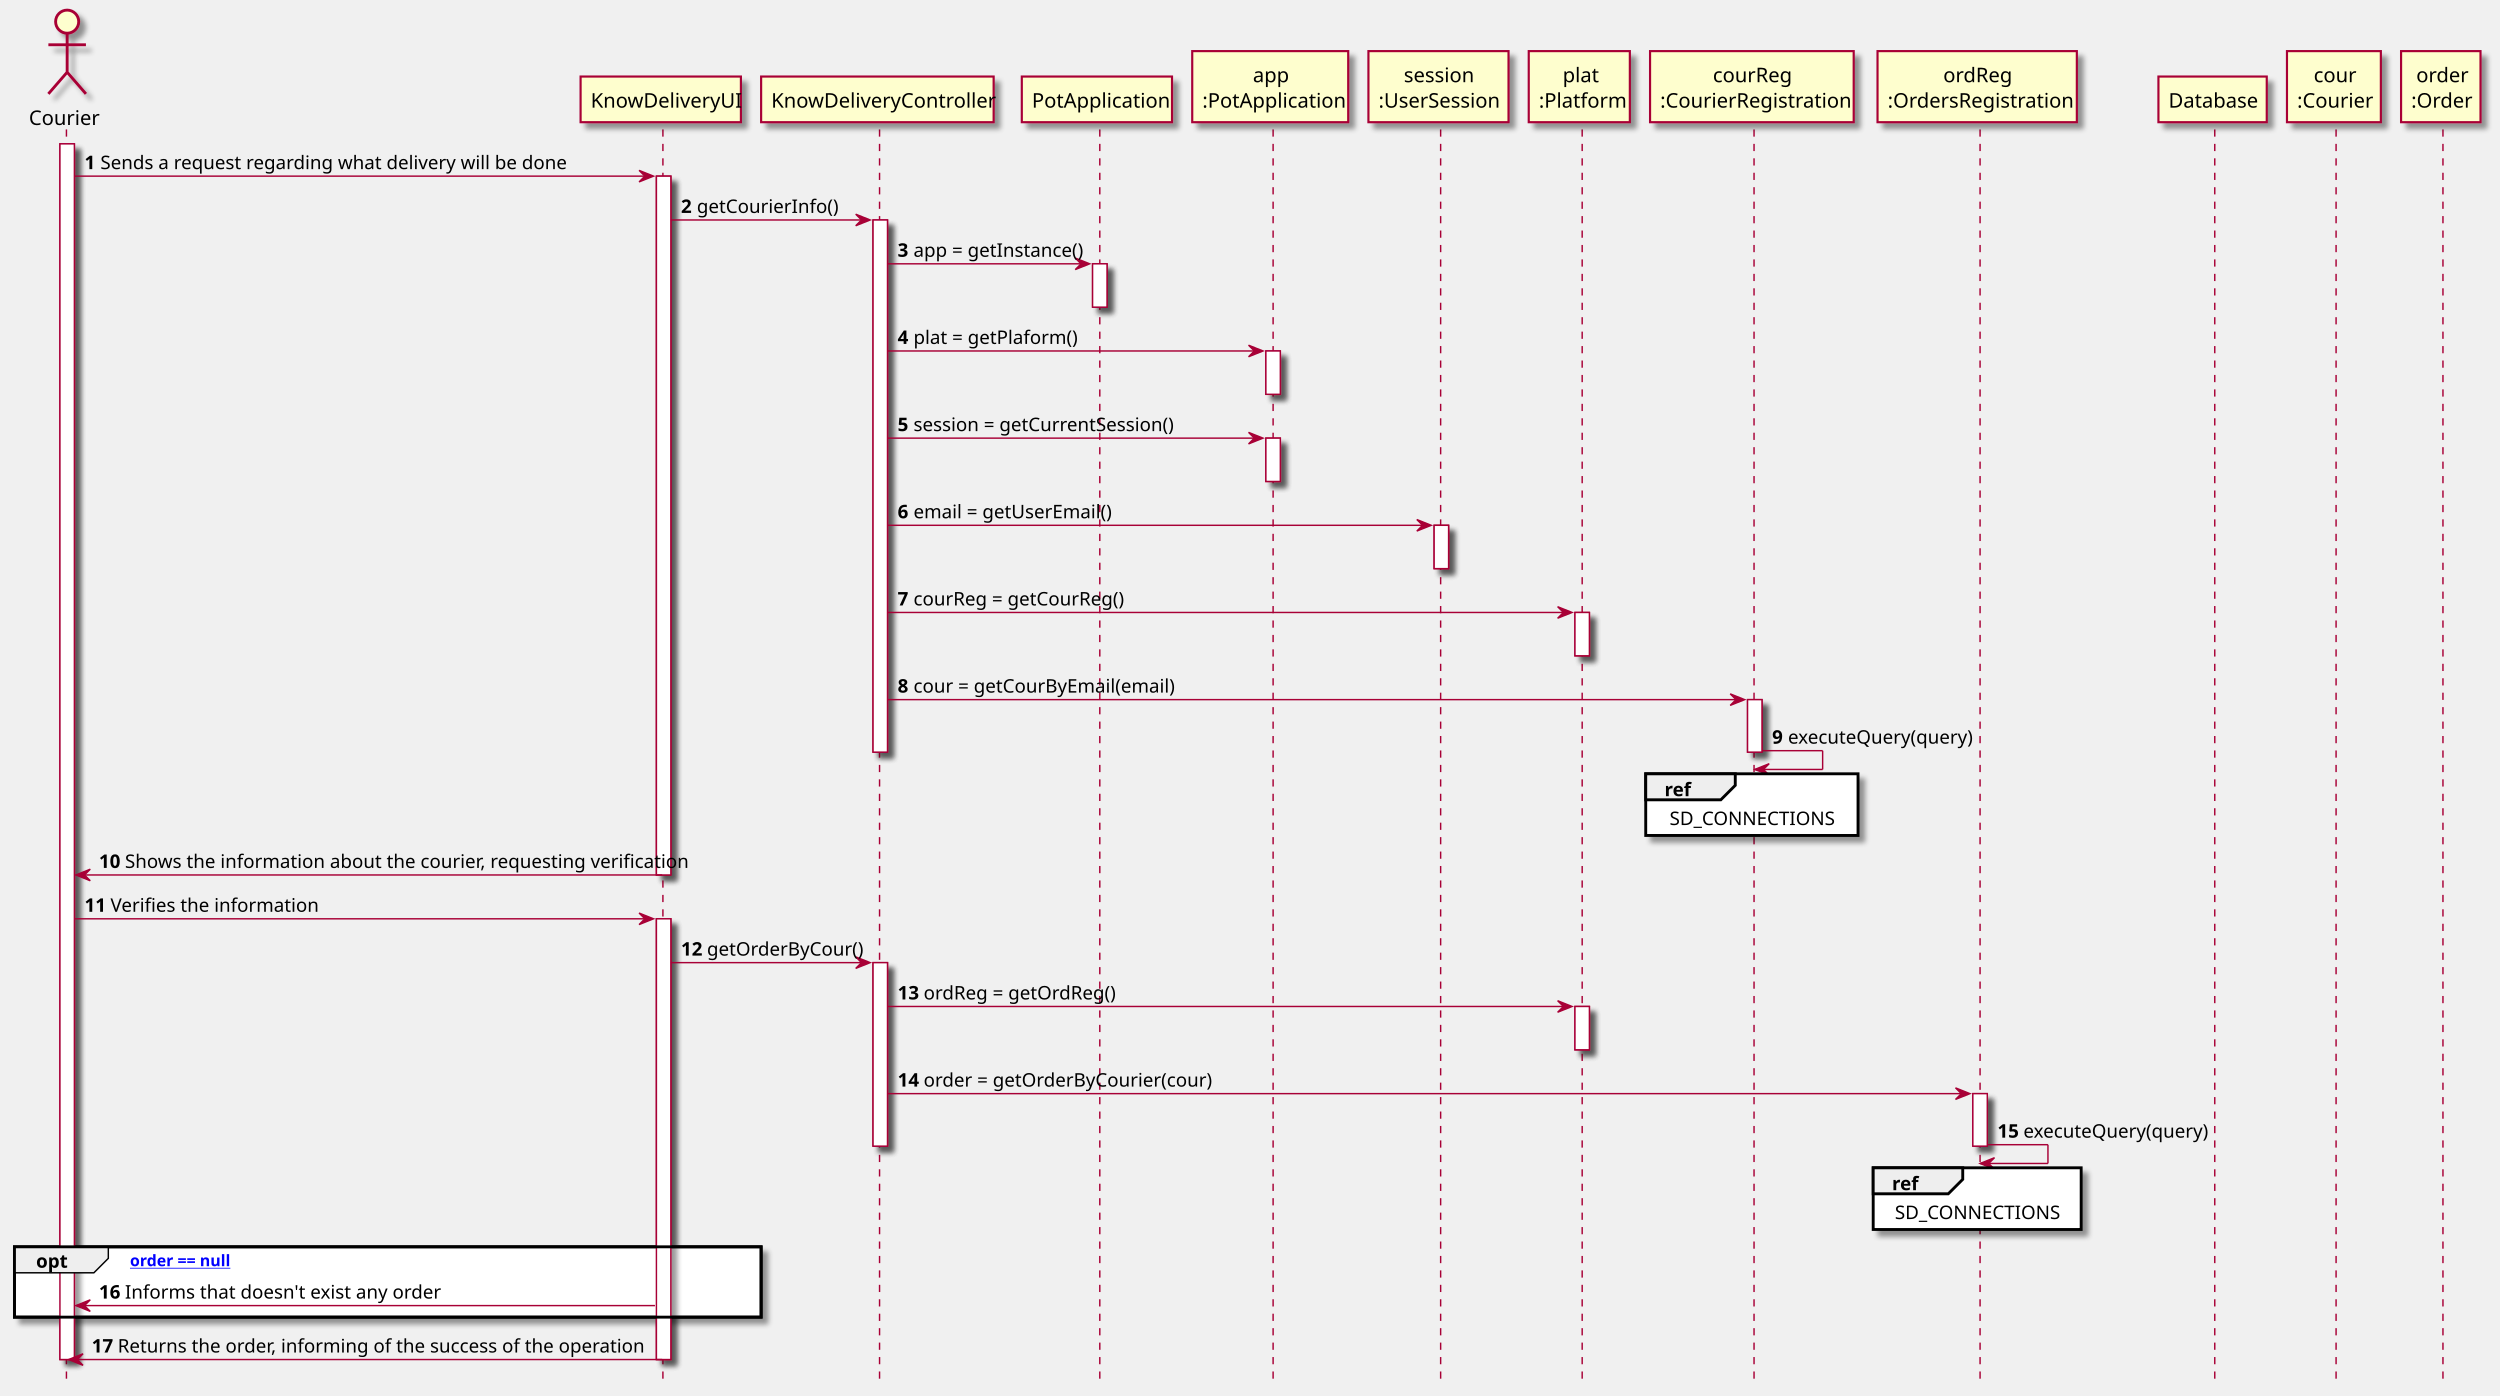
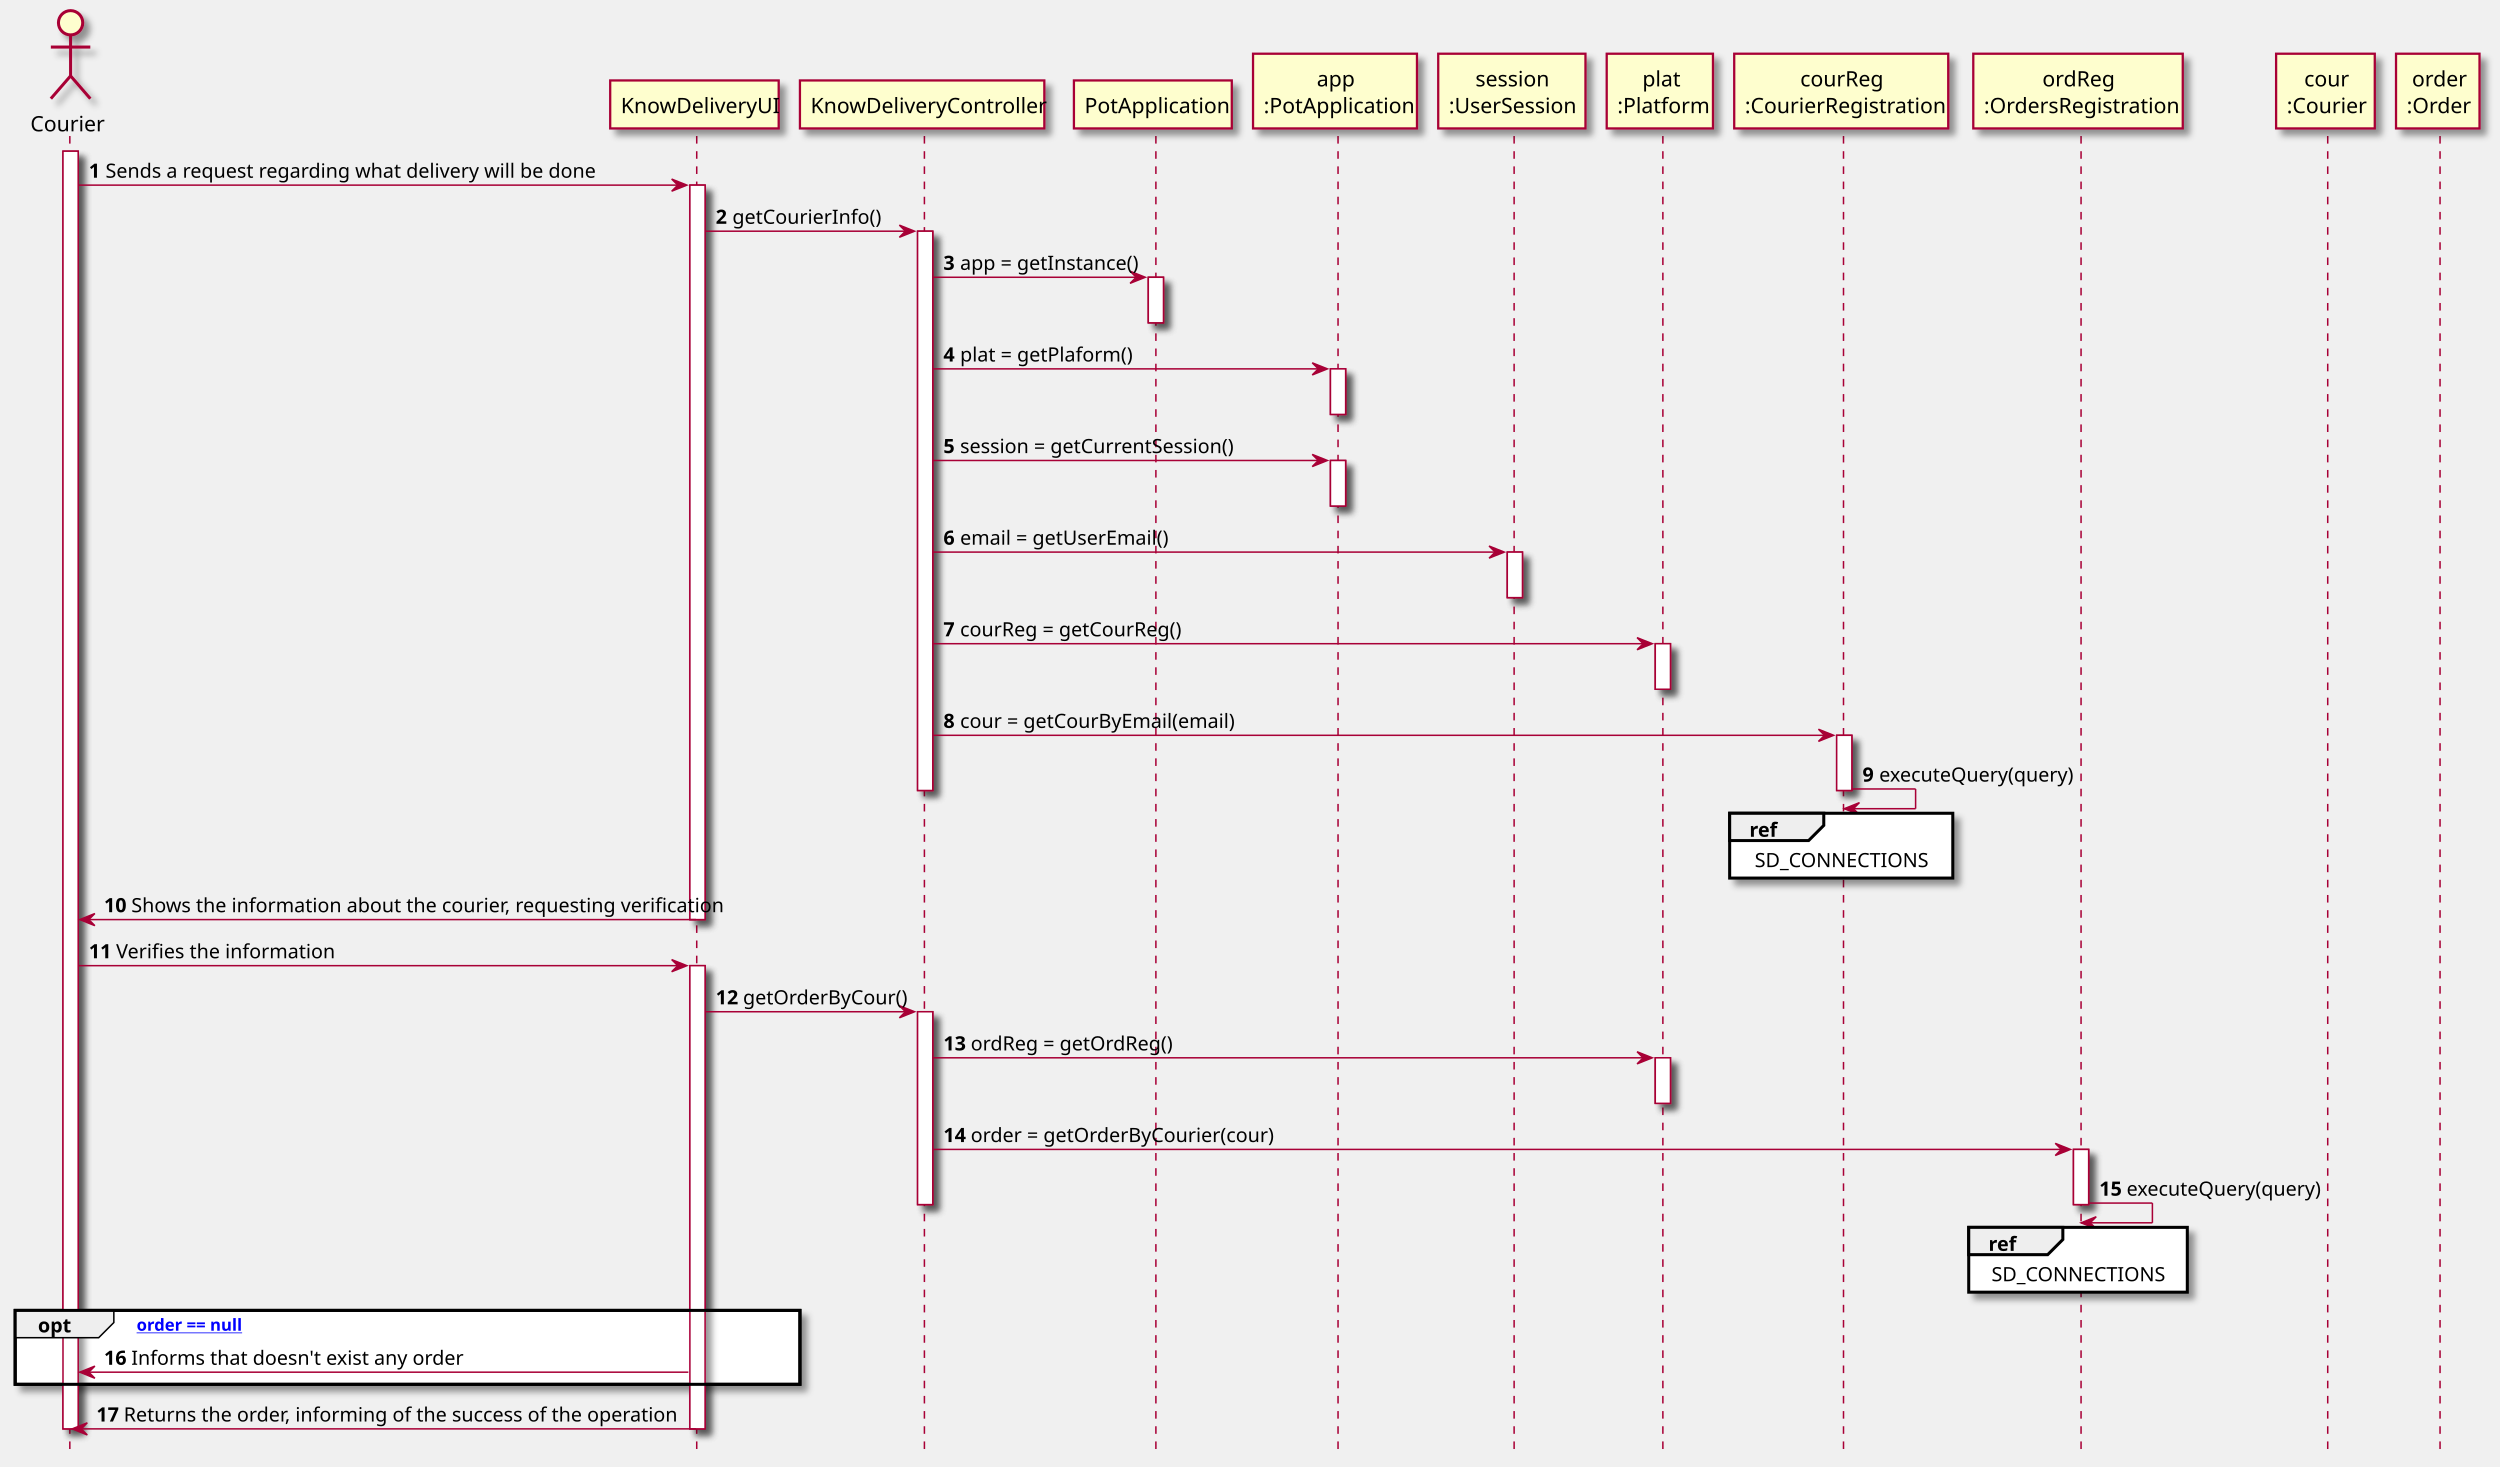
- <svg xmlns="http://www.w3.org/2000/svg" xmlns:xlink="http://www.w3.org/1999/xlink" contentScriptType="application/ecmascript" contentStyleType="text/css" height="966px" preserveAspectRatio="none" style="width:1731px;height:966px;" version="1.1" viewBox="0 0 1731 966" width="1731px" zoomAndPan="magnify">
+ <svg xmlns="http://www.w3.org/2000/svg" xmlns:xlink="http://www.w3.org/1999/xlink" contentScriptType="application/ecmascript" contentStyleType="text/css" height="966px" preserveAspectRatio="none" style="width:1647px;height:966px;" version="1.1" viewBox="0 0 1647 966" width="1647px" zoomAndPan="magnify">
  <defs>
-     <filter height="300%" id="f5ctdaqz4jmha" width="300%" x="-1" y="-1">
+     <filter height="300%" id="f139qdzaryql7t" width="300%" x="-1" y="-1">
      <feGaussianBlur result="blurOut" stdDeviation="2.0" />
      <feColorMatrix in="blurOut" result="blurOut2" type="matrix" values="0 0 0 0 0 0 0 0 0 0 0 0 0 0 0 0 0 0 .4 0" />
      <feOffset dx="4.0" dy="4.0" in="blurOut2" result="blurOut3" />
      <feBlend in="SourceGraphic" in2="blurOut3" mode="normal" />
    </filter>
  </defs>
  <g>
-     <rect fill="#FFFFFF" filter="url(#f5ctdaqz4jmha)" height="841.734" style="stroke:#A80036;stroke-width:1.0;" width="10" x="41.5" y="99.609" />
-     <rect fill="#FFFFFF" filter="url(#f5ctdaqz4jmha)" height="483.867" style="stroke:#A80036;stroke-width:1.0;" width="10" x="454.5" y="121.961" />
-     <rect fill="#FFFFFF" filter="url(#f5ctdaqz4jmha)" height="305.164" style="stroke:#A80036;stroke-width:1.0;" width="10" x="454.5" y="636.18" />
-     <rect fill="#FFFFFF" filter="url(#f5ctdaqz4jmha)" height="368.461" style="stroke:#A80036;stroke-width:1.0;" width="10" x="604.5" y="152.312" />
-     <rect fill="#FFFFFF" filter="url(#f5ctdaqz4jmha)" height="127.055" style="stroke:#A80036;stroke-width:1.0;" width="10" x="604.5" y="666.531" />
-     <rect fill="#FFFFFF" filter="url(#f5ctdaqz4jmha)" height="30" style="stroke:#A80036;stroke-width:1.0;" width="10" x="756.5" y="182.664" />
-     <rect fill="#FFFFFF" filter="url(#f5ctdaqz4jmha)" height="30" style="stroke:#A80036;stroke-width:1.0;" width="10" x="876.5" y="243.016" />
-     <rect fill="#FFFFFF" filter="url(#f5ctdaqz4jmha)" height="30" style="stroke:#A80036;stroke-width:1.0;" width="10" x="876.5" y="303.367" />
-     <rect fill="#FFFFFF" filter="url(#f5ctdaqz4jmha)" height="30" style="stroke:#A80036;stroke-width:1.0;" width="10" x="993" y="363.719" />
-     <rect fill="#FFFFFF" filter="url(#f5ctdaqz4jmha)" height="30" style="stroke:#A80036;stroke-width:1.0;" width="10" x="1090.5" y="424.07" />
-     <rect fill="#FFFFFF" filter="url(#f5ctdaqz4jmha)" height="30" style="stroke:#A80036;stroke-width:1.0;" width="10" x="1090.5" y="696.883" />
-     <rect fill="#FFFFFF" filter="url(#f5ctdaqz4jmha)" height="36.352" style="stroke:#A80036;stroke-width:1.0;" width="10" x="1210" y="484.422" />
-     <rect fill="#FFFFFF" filter="url(#f5ctdaqz4jmha)" height="36.352" style="stroke:#A80036;stroke-width:1.0;" width="10" x="1366" y="757.234" />
-     <rect fill="#FFFFFF" filter="url(#f5ctdaqz4jmha)" height="48.703" style="stroke:#000000;stroke-width:2.0;" width="517" x="10" y="863.289" />
+     <rect fill="#FFFFFF" filter="url(#f139qdzaryql7t)" height="841.734" style="stroke:#A80036;stroke-width:1.0;" width="10" x="41.5" y="99.609" />
+     <rect fill="#FFFFFF" filter="url(#f139qdzaryql7t)" height="483.867" style="stroke:#A80036;stroke-width:1.0;" width="10" x="454.5" y="121.961" />
+     <rect fill="#FFFFFF" filter="url(#f139qdzaryql7t)" height="305.164" style="stroke:#A80036;stroke-width:1.0;" width="10" x="454.5" y="636.18" />
+     <rect fill="#FFFFFF" filter="url(#f139qdzaryql7t)" height="368.461" style="stroke:#A80036;stroke-width:1.0;" width="10" x="604.5" y="152.312" />
+     <rect fill="#FFFFFF" filter="url(#f139qdzaryql7t)" height="127.055" style="stroke:#A80036;stroke-width:1.0;" width="10" x="604.5" y="666.531" />
+     <rect fill="#FFFFFF" filter="url(#f139qdzaryql7t)" height="30" style="stroke:#A80036;stroke-width:1.0;" width="10" x="756.5" y="182.664" />
+     <rect fill="#FFFFFF" filter="url(#f139qdzaryql7t)" height="30" style="stroke:#A80036;stroke-width:1.0;" width="10" x="876.5" y="243.016" />
+     <rect fill="#FFFFFF" filter="url(#f139qdzaryql7t)" height="30" style="stroke:#A80036;stroke-width:1.0;" width="10" x="876.5" y="303.367" />
+     <rect fill="#FFFFFF" filter="url(#f139qdzaryql7t)" height="30" style="stroke:#A80036;stroke-width:1.0;" width="10" x="993" y="363.719" />
+     <rect fill="#FFFFFF" filter="url(#f139qdzaryql7t)" height="30" style="stroke:#A80036;stroke-width:1.0;" width="10" x="1090.5" y="424.07" />
+     <rect fill="#FFFFFF" filter="url(#f139qdzaryql7t)" height="30" style="stroke:#A80036;stroke-width:1.0;" width="10" x="1090.5" y="696.883" />
+     <rect fill="#FFFFFF" filter="url(#f139qdzaryql7t)" height="36.352" style="stroke:#A80036;stroke-width:1.0;" width="10" x="1210" y="484.422" />
+     <rect fill="#FFFFFF" filter="url(#f139qdzaryql7t)" height="36.352" style="stroke:#A80036;stroke-width:1.0;" width="10" x="1366" y="757.234" />
+     <rect fill="#FFFFFF" filter="url(#f139qdzaryql7t)" height="48.703" style="stroke:#000000;stroke-width:2.0;" width="517" x="10" y="863.289" />
    <line style="stroke:#A80036;stroke-width:1.0;stroke-dasharray:5.0,5.0;" x1="46" x2="46" y1="89.609" y2="959.344" />
    <line style="stroke:#A80036;stroke-width:1.0;stroke-dasharray:5.0,5.0;" x1="459" x2="459" y1="89.609" y2="959.344" />
    <line style="stroke:#A80036;stroke-width:1.0;stroke-dasharray:5.0,5.0;" x1="609" x2="609" y1="89.609" y2="959.344" />
    <line style="stroke:#A80036;stroke-width:1.0;stroke-dasharray:5.0,5.0;" x1="761.5" x2="761.5" y1="89.609" y2="959.344" />
    <line style="stroke:#A80036;stroke-width:1.0;stroke-dasharray:5.0,5.0;" x1="881.5" x2="881.5" y1="89.609" y2="959.344" />
    <line style="stroke:#A80036;stroke-width:1.0;stroke-dasharray:5.0,5.0;" x1="997.5" x2="997.5" y1="89.609" y2="959.344" />
    <line style="stroke:#A80036;stroke-width:1.0;stroke-dasharray:5.0,5.0;" x1="1095.5" x2="1095.5" y1="89.609" y2="959.344" />
    <line style="stroke:#A80036;stroke-width:1.0;stroke-dasharray:5.0,5.0;" x1="1214.5" x2="1214.5" y1="89.609" y2="959.344" />
    <line style="stroke:#A80036;stroke-width:1.0;stroke-dasharray:5.0,5.0;" x1="1371" x2="1371" y1="89.609" y2="959.344" />
    <line style="stroke:#A80036;stroke-width:1.0;stroke-dasharray:5.0,5.0;" x1="1533.5" x2="1533.5" y1="89.609" y2="959.344" />
-     <line style="stroke:#A80036;stroke-width:1.0;stroke-dasharray:5.0,5.0;" x1="1617.5" x2="1617.5" y1="89.609" y2="959.344" />
-     <line style="stroke:#A80036;stroke-width:1.0;stroke-dasharray:5.0,5.0;" x1="1691.5" x2="1691.5" y1="89.609" y2="959.344" />
+     <line style="stroke:#A80036;stroke-width:1.0;stroke-dasharray:5.0,5.0;" x1="1607.5" x2="1607.5" y1="89.609" y2="959.344" />
    <text fill="#000000" font-family="sans-serif" font-size="14" lengthAdjust="spacingAndGlyphs" textLength="47" x="20" y="86.533">Courier</text>
-     <ellipse cx="46.5" cy="15" fill="#FEFECE" filter="url(#f5ctdaqz4jmha)" rx="8" ry="8" style="stroke:#A80036;stroke-width:2.0;" />
-     <path d="M46.5,23 L46.5,50 M33.5,31 L59.5,31 M46.5,50 L33.5,65 M46.5,50 L59.5,65 " fill="none" filter="url(#f5ctdaqz4jmha)" style="stroke:#A80036;stroke-width:2.0;" />
-     <rect fill="#FEFECE" filter="url(#f5ctdaqz4jmha)" height="31.609" style="stroke:#A80036;stroke-width:1.5;" width="111" x="402" y="53" />
+     <ellipse cx="46.5" cy="15" fill="#FEFECE" filter="url(#f139qdzaryql7t)" rx="8" ry="8" style="stroke:#A80036;stroke-width:2.0;" />
+     <path d="M46.5,23 L46.5,50 M33.5,31 L59.5,31 M46.5,50 L33.5,65 M46.5,50 L59.5,65 " fill="none" filter="url(#f139qdzaryql7t)" style="stroke:#A80036;stroke-width:2.0;" />
+     <rect fill="#FEFECE" filter="url(#f139qdzaryql7t)" height="31.609" style="stroke:#A80036;stroke-width:1.5;" width="111" x="402" y="53" />
    <text fill="#000000" font-family="sans-serif" font-size="14" lengthAdjust="spacingAndGlyphs" textLength="97" x="409" y="74.533">KnowDeliveryUI</text>
-     <rect fill="#FEFECE" filter="url(#f5ctdaqz4jmha)" height="31.609" style="stroke:#A80036;stroke-width:1.5;" width="161" x="527" y="53" />
+     <rect fill="#FEFECE" filter="url(#f139qdzaryql7t)" height="31.609" style="stroke:#A80036;stroke-width:1.5;" width="161" x="527" y="53" />
    <text fill="#000000" font-family="sans-serif" font-size="14" lengthAdjust="spacingAndGlyphs" textLength="147" x="534" y="74.533">KnowDeliveryController</text>
-     <rect fill="#FEFECE" filter="url(#f5ctdaqz4jmha)" height="31.609" style="stroke:#A80036;stroke-width:1.5;" width="104" x="707.5" y="53" />
+     <rect fill="#FEFECE" filter="url(#f139qdzaryql7t)" height="31.609" style="stroke:#A80036;stroke-width:1.5;" width="104" x="707.5" y="53" />
    <text fill="#000000" font-family="sans-serif" font-size="14" lengthAdjust="spacingAndGlyphs" textLength="90" x="714.5" y="74.533">PotApplication</text>
-     <rect fill="#FEFECE" filter="url(#f5ctdaqz4jmha)" height="49.219" style="stroke:#A80036;stroke-width:1.5;" width="108" x="825.5" y="35.391" />
+     <rect fill="#FEFECE" filter="url(#f139qdzaryql7t)" height="49.219" style="stroke:#A80036;stroke-width:1.5;" width="108" x="825.5" y="35.391" />
    <text fill="#000000" font-family="sans-serif" font-size="14" lengthAdjust="spacingAndGlyphs" textLength="24" x="867.5" y="56.924">app</text>
    <text fill="#000000" font-family="sans-serif" font-size="14" lengthAdjust="spacingAndGlyphs" textLength="94" x="832.5" y="74.533">:PotApplication</text>
-     <rect fill="#FEFECE" filter="url(#f5ctdaqz4jmha)" height="49.219" style="stroke:#A80036;stroke-width:1.5;" width="97" x="947.5" y="35.391" />
+     <rect fill="#FEFECE" filter="url(#f139qdzaryql7t)" height="49.219" style="stroke:#A80036;stroke-width:1.5;" width="97" x="947.5" y="35.391" />
    <text fill="#000000" font-family="sans-serif" font-size="14" lengthAdjust="spacingAndGlyphs" textLength="48" x="972" y="56.924">session</text>
    <text fill="#000000" font-family="sans-serif" font-size="14" lengthAdjust="spacingAndGlyphs" textLength="83" x="954.5" y="74.533">:UserSession</text>
-     <rect fill="#FEFECE" filter="url(#f5ctdaqz4jmha)" height="49.219" style="stroke:#A80036;stroke-width:1.5;" width="70" x="1058.5" y="35.391" />
+     <rect fill="#FEFECE" filter="url(#f139qdzaryql7t)" height="49.219" style="stroke:#A80036;stroke-width:1.5;" width="70" x="1058.5" y="35.391" />
    <text fill="#000000" font-family="sans-serif" font-size="14" lengthAdjust="spacingAndGlyphs" textLength="23" x="1082" y="56.924">plat</text>
    <text fill="#000000" font-family="sans-serif" font-size="14" lengthAdjust="spacingAndGlyphs" textLength="56" x="1065.5" y="74.533">:Platform</text>
-     <rect fill="#FEFECE" filter="url(#f5ctdaqz4jmha)" height="49.219" style="stroke:#A80036;stroke-width:1.5;" width="141" x="1142.5" y="35.391" />
+     <rect fill="#FEFECE" filter="url(#f139qdzaryql7t)" height="49.219" style="stroke:#A80036;stroke-width:1.5;" width="141" x="1142.5" y="35.391" />
    <text fill="#000000" font-family="sans-serif" font-size="14" lengthAdjust="spacingAndGlyphs" textLength="54" x="1186" y="56.924">courReg</text>
    <text fill="#000000" font-family="sans-serif" font-size="14" lengthAdjust="spacingAndGlyphs" textLength="127" x="1149.5" y="74.533">:CourierRegistration</text>
-     <rect fill="#FEFECE" filter="url(#f5ctdaqz4jmha)" height="49.219" style="stroke:#A80036;stroke-width:1.5;" width="138" x="1300" y="35.391" />
+     <rect fill="#FEFECE" filter="url(#f139qdzaryql7t)" height="49.219" style="stroke:#A80036;stroke-width:1.5;" width="138" x="1300" y="35.391" />
    <text fill="#000000" font-family="sans-serif" font-size="14" lengthAdjust="spacingAndGlyphs" textLength="47" x="1345.5" y="56.924">ordReg</text>
    <text fill="#000000" font-family="sans-serif" font-size="14" lengthAdjust="spacingAndGlyphs" textLength="124" x="1307" y="74.533">:OrdersRegistration</text>
-     <rect fill="#FEFECE" filter="url(#f5ctdaqz4jmha)" height="31.609" style="stroke:#A80036;stroke-width:1.5;" width="75" x="1494.5" y="53" />
-     <text fill="#000000" font-family="sans-serif" font-size="14" lengthAdjust="spacingAndGlyphs" textLength="61" x="1501.5" y="74.533">Database</text>
-     <rect fill="#FEFECE" filter="url(#f5ctdaqz4jmha)" height="49.219" style="stroke:#A80036;stroke-width:1.5;" width="65" x="1583.5" y="35.391" />
-     <text fill="#000000" font-family="sans-serif" font-size="14" lengthAdjust="spacingAndGlyphs" textLength="28" x="1602" y="56.924">cour</text>
-     <text fill="#000000" font-family="sans-serif" font-size="14" lengthAdjust="spacingAndGlyphs" textLength="51" x="1590.5" y="74.533">:Courier</text>
-     <rect fill="#FEFECE" filter="url(#f5ctdaqz4jmha)" height="49.219" style="stroke:#A80036;stroke-width:1.5;" width="55" x="1662.5" y="35.391" />
-     <text fill="#000000" font-family="sans-serif" font-size="14" lengthAdjust="spacingAndGlyphs" textLength="34" x="1673" y="56.924">order</text>
-     <text fill="#000000" font-family="sans-serif" font-size="14" lengthAdjust="spacingAndGlyphs" textLength="41" x="1669.5" y="74.533">:Order</text>
-     <rect fill="#FFFFFF" filter="url(#f5ctdaqz4jmha)" height="841.734" style="stroke:#A80036;stroke-width:1.0;" width="10" x="41.5" y="99.609" />
-     <rect fill="#FFFFFF" filter="url(#f5ctdaqz4jmha)" height="483.867" style="stroke:#A80036;stroke-width:1.0;" width="10" x="454.5" y="121.961" />
-     <rect fill="#FFFFFF" filter="url(#f5ctdaqz4jmha)" height="305.164" style="stroke:#A80036;stroke-width:1.0;" width="10" x="454.5" y="636.18" />
-     <rect fill="#FFFFFF" filter="url(#f5ctdaqz4jmha)" height="368.461" style="stroke:#A80036;stroke-width:1.0;" width="10" x="604.5" y="152.312" />
-     <rect fill="#FFFFFF" filter="url(#f5ctdaqz4jmha)" height="127.055" style="stroke:#A80036;stroke-width:1.0;" width="10" x="604.5" y="666.531" />
-     <rect fill="#FFFFFF" filter="url(#f5ctdaqz4jmha)" height="30" style="stroke:#A80036;stroke-width:1.0;" width="10" x="756.5" y="182.664" />
-     <rect fill="#FFFFFF" filter="url(#f5ctdaqz4jmha)" height="30" style="stroke:#A80036;stroke-width:1.0;" width="10" x="876.5" y="243.016" />
-     <rect fill="#FFFFFF" filter="url(#f5ctdaqz4jmha)" height="30" style="stroke:#A80036;stroke-width:1.0;" width="10" x="876.5" y="303.367" />
-     <rect fill="#FFFFFF" filter="url(#f5ctdaqz4jmha)" height="30" style="stroke:#A80036;stroke-width:1.0;" width="10" x="993" y="363.719" />
-     <rect fill="#FFFFFF" filter="url(#f5ctdaqz4jmha)" height="30" style="stroke:#A80036;stroke-width:1.0;" width="10" x="1090.5" y="424.07" />
-     <rect fill="#FFFFFF" filter="url(#f5ctdaqz4jmha)" height="30" style="stroke:#A80036;stroke-width:1.0;" width="10" x="1090.5" y="696.883" />
-     <rect fill="#FFFFFF" filter="url(#f5ctdaqz4jmha)" height="36.352" style="stroke:#A80036;stroke-width:1.0;" width="10" x="1210" y="484.422" />
-     <rect fill="#FFFFFF" filter="url(#f5ctdaqz4jmha)" height="36.352" style="stroke:#A80036;stroke-width:1.0;" width="10" x="1366" y="757.234" />
+     <rect fill="#FEFECE" filter="url(#f139qdzaryql7t)" height="49.219" style="stroke:#A80036;stroke-width:1.5;" width="65" x="1499.5" y="35.391" />
+     <text fill="#000000" font-family="sans-serif" font-size="14" lengthAdjust="spacingAndGlyphs" textLength="28" x="1518" y="56.924">cour</text>
+     <text fill="#000000" font-family="sans-serif" font-size="14" lengthAdjust="spacingAndGlyphs" textLength="51" x="1506.5" y="74.533">:Courier</text>
+     <rect fill="#FEFECE" filter="url(#f139qdzaryql7t)" height="49.219" style="stroke:#A80036;stroke-width:1.5;" width="55" x="1578.5" y="35.391" />
+     <text fill="#000000" font-family="sans-serif" font-size="14" lengthAdjust="spacingAndGlyphs" textLength="34" x="1589" y="56.924">order</text>
+     <text fill="#000000" font-family="sans-serif" font-size="14" lengthAdjust="spacingAndGlyphs" textLength="41" x="1585.5" y="74.533">:Order</text>
+     <rect fill="#FFFFFF" filter="url(#f139qdzaryql7t)" height="841.734" style="stroke:#A80036;stroke-width:1.0;" width="10" x="41.5" y="99.609" />
+     <rect fill="#FFFFFF" filter="url(#f139qdzaryql7t)" height="483.867" style="stroke:#A80036;stroke-width:1.0;" width="10" x="454.5" y="121.961" />
+     <rect fill="#FFFFFF" filter="url(#f139qdzaryql7t)" height="305.164" style="stroke:#A80036;stroke-width:1.0;" width="10" x="454.5" y="636.18" />
+     <rect fill="#FFFFFF" filter="url(#f139qdzaryql7t)" height="368.461" style="stroke:#A80036;stroke-width:1.0;" width="10" x="604.5" y="152.312" />
+     <rect fill="#FFFFFF" filter="url(#f139qdzaryql7t)" height="127.055" style="stroke:#A80036;stroke-width:1.0;" width="10" x="604.5" y="666.531" />
+     <rect fill="#FFFFFF" filter="url(#f139qdzaryql7t)" height="30" style="stroke:#A80036;stroke-width:1.0;" width="10" x="756.5" y="182.664" />
+     <rect fill="#FFFFFF" filter="url(#f139qdzaryql7t)" height="30" style="stroke:#A80036;stroke-width:1.0;" width="10" x="876.5" y="243.016" />
+     <rect fill="#FFFFFF" filter="url(#f139qdzaryql7t)" height="30" style="stroke:#A80036;stroke-width:1.0;" width="10" x="876.5" y="303.367" />
+     <rect fill="#FFFFFF" filter="url(#f139qdzaryql7t)" height="30" style="stroke:#A80036;stroke-width:1.0;" width="10" x="993" y="363.719" />
+     <rect fill="#FFFFFF" filter="url(#f139qdzaryql7t)" height="30" style="stroke:#A80036;stroke-width:1.0;" width="10" x="1090.5" y="424.07" />
+     <rect fill="#FFFFFF" filter="url(#f139qdzaryql7t)" height="30" style="stroke:#A80036;stroke-width:1.0;" width="10" x="1090.5" y="696.883" />
+     <rect fill="#FFFFFF" filter="url(#f139qdzaryql7t)" height="36.352" style="stroke:#A80036;stroke-width:1.0;" width="10" x="1210" y="484.422" />
+     <rect fill="#FFFFFF" filter="url(#f139qdzaryql7t)" height="36.352" style="stroke:#A80036;stroke-width:1.0;" width="10" x="1366" y="757.234" />
    <polygon fill="#A80036" points="442.5,117.961,452.5,121.961,442.5,125.961,446.5,121.961" style="stroke:#A80036;stroke-width:1.0;" />
    <line style="stroke:#A80036;stroke-width:1.0;" x1="51.5" x2="448.5" y1="121.961" y2="121.961" />
    <text fill="#000000" font-family="sans-serif" font-size="13" font-weight="bold" lengthAdjust="spacingAndGlyphs" textLength="7" x="58.5" y="117.105">1</text>
    <text fill="#000000" font-family="sans-serif" font-size="13" lengthAdjust="spacingAndGlyphs" textLength="302" x="69.5" y="117.105">Sends a request regarding what delivery will be done</text>
    <polygon fill="#A80036" points="592.5,148.312,602.5,152.312,592.5,156.312,596.5,152.312" style="stroke:#A80036;stroke-width:1.0;" />
    <line style="stroke:#A80036;stroke-width:1.0;" x1="464.5" x2="598.5" y1="152.312" y2="152.312" />
    <text fill="#000000" font-family="sans-serif" font-size="13" font-weight="bold" lengthAdjust="spacingAndGlyphs" textLength="7" x="471.5" y="147.456">2</text>
    <text fill="#000000" font-family="sans-serif" font-size="13" lengthAdjust="spacingAndGlyphs" textLength="87" x="482.5" y="147.456">getCourierInfo()</text>
    <polygon fill="#A80036" points="744.5,178.664,754.5,182.664,744.5,186.664,748.5,182.664" style="stroke:#A80036;stroke-width:1.0;" />
    <line style="stroke:#A80036;stroke-width:1.0;" x1="614.5" x2="750.5" y1="182.664" y2="182.664" />
    <text fill="#000000" font-family="sans-serif" font-size="13" font-weight="bold" lengthAdjust="spacingAndGlyphs" textLength="7" x="621.5" y="177.808">3</text>
    <text fill="#000000" font-family="sans-serif" font-size="13" lengthAdjust="spacingAndGlyphs" textLength="112" x="632.5" y="177.808">app = getInstance()</text>
    <polygon fill="#A80036" points="864.5,239.016,874.5,243.016,864.5,247.016,868.5,243.016" style="stroke:#A80036;stroke-width:1.0;" />
    <line style="stroke:#A80036;stroke-width:1.0;" x1="614.5" x2="870.5" y1="243.016" y2="243.016" />
    <text fill="#000000" font-family="sans-serif" font-size="13" font-weight="bold" lengthAdjust="spacingAndGlyphs" textLength="7" x="621.5" y="238.159">4</text>
    <text fill="#000000" font-family="sans-serif" font-size="13" lengthAdjust="spacingAndGlyphs" textLength="107" x="632.5" y="238.159">plat = getPlaform()</text>
    <polygon fill="#A80036" points="864.5,299.367,874.5,303.367,864.5,307.367,868.5,303.367" style="stroke:#A80036;stroke-width:1.0;" />
    <line style="stroke:#A80036;stroke-width:1.0;" x1="614.5" x2="870.5" y1="303.367" y2="303.367" />
    <text fill="#000000" font-family="sans-serif" font-size="13" font-weight="bold" lengthAdjust="spacingAndGlyphs" textLength="7" x="621.5" y="298.511">5</text>
    <text fill="#000000" font-family="sans-serif" font-size="13" lengthAdjust="spacingAndGlyphs" textLength="176" x="632.5" y="298.511">session = getCurrentSession()</text>
    <polygon fill="#A80036" points="981,359.719,991,363.719,981,367.719,985,363.719" style="stroke:#A80036;stroke-width:1.0;" />
    <line style="stroke:#A80036;stroke-width:1.0;" x1="614.5" x2="987" y1="363.719" y2="363.719" />
    <text fill="#000000" font-family="sans-serif" font-size="13" font-weight="bold" lengthAdjust="spacingAndGlyphs" textLength="7" x="621.5" y="358.862">6</text>
    <text fill="#000000" font-family="sans-serif" font-size="13" lengthAdjust="spacingAndGlyphs" textLength="133" x="632.5" y="358.862">email = getUserEmail()</text>
    <polygon fill="#A80036" points="1078.5,420.07,1088.5,424.07,1078.5,428.07,1082.5,424.07" style="stroke:#A80036;stroke-width:1.0;" />
    <line style="stroke:#A80036;stroke-width:1.0;" x1="614.5" x2="1084.5" y1="424.07" y2="424.07" />
    <text fill="#000000" font-family="sans-serif" font-size="13" font-weight="bold" lengthAdjust="spacingAndGlyphs" textLength="7" x="621.5" y="419.214">7</text>
    <text fill="#000000" font-family="sans-serif" font-size="13" lengthAdjust="spacingAndGlyphs" textLength="140" x="632.5" y="419.214">courReg = getCourReg()</text>
    <polygon fill="#A80036" points="1198,480.422,1208,484.422,1198,488.422,1202,484.422" style="stroke:#A80036;stroke-width:1.0;" />
    <line style="stroke:#A80036;stroke-width:1.0;" x1="614.5" x2="1204" y1="484.422" y2="484.422" />
    <text fill="#000000" font-family="sans-serif" font-size="13" font-weight="bold" lengthAdjust="spacingAndGlyphs" textLength="7" x="621.5" y="479.565">8</text>
    <text fill="#000000" font-family="sans-serif" font-size="13" lengthAdjust="spacingAndGlyphs" textLength="174" x="632.5" y="479.565">cour = getCourByEmail(email)</text>
    <line style="stroke:#A80036;stroke-width:1.0;" x1="1220" x2="1262" y1="519.773" y2="519.773" />
    <line style="stroke:#A80036;stroke-width:1.0;" x1="1262" x2="1262" y1="519.773" y2="532.773" />
    <line style="stroke:#A80036;stroke-width:1.0;" x1="1215" x2="1262" y1="532.773" y2="532.773" />
    <polygon fill="#A80036" points="1225,528.773,1215,532.773,1225,536.773,1221,532.773" style="stroke:#A80036;stroke-width:1.0;" />
    <text fill="#000000" font-family="sans-serif" font-size="13" font-weight="bold" lengthAdjust="spacingAndGlyphs" textLength="7" x="1227" y="514.917">9</text>
    <text fill="#000000" font-family="sans-serif" font-size="13" lengthAdjust="spacingAndGlyphs" textLength="121" x="1238" y="514.917">executeQuery(query)</text>
-     <rect fill="#FFFFFF" filter="url(#f5ctdaqz4jmha)" height="42.703" style="stroke:#000000;stroke-width:2.0;" width="147" x="1139.5" y="535.773" />
+     <rect fill="#FFFFFF" filter="url(#f139qdzaryql7t)" height="42.703" style="stroke:#000000;stroke-width:2.0;" width="147" x="1139.5" y="535.773" />
    <polygon fill="#EEEEEE" points="1139.5,535.773,1201.5,535.773,1201.5,543.773,1191.5,553.773,1139.5,553.773,1139.5,535.773" style="stroke:#000000;stroke-width:2.0;" />
    <text fill="#000000" font-family="sans-serif" font-size="13" font-weight="bold" lengthAdjust="spacingAndGlyphs" textLength="17" x="1152.5" y="551.269">ref</text>
    <text fill="#000000" font-family="sans-serif" font-size="13" lengthAdjust="spacingAndGlyphs" textLength="118" x="1156" y="571.269">SD_CONNECTIONS</text>
    <polygon fill="#A80036" points="62.5,601.828,52.5,605.828,62.5,609.828,58.5,605.828" style="stroke:#A80036;stroke-width:1.0;" />
    <line style="stroke:#A80036;stroke-width:1.0;" x1="56.5" x2="458.5" y1="605.828" y2="605.828" />
    <text fill="#000000" font-family="sans-serif" font-size="13" font-weight="bold" lengthAdjust="spacingAndGlyphs" textLength="14" x="68.5" y="600.972">10</text>
    <text fill="#000000" font-family="sans-serif" font-size="13" lengthAdjust="spacingAndGlyphs" textLength="361" x="86.5" y="600.972">Shows the information about the courier, requesting verification</text>
    <polygon fill="#A80036" points="442.5,632.18,452.5,636.18,442.5,640.18,446.5,636.18" style="stroke:#A80036;stroke-width:1.0;" />
    <line style="stroke:#A80036;stroke-width:1.0;" x1="51.5" x2="448.5" y1="636.18" y2="636.18" />
    <text fill="#000000" font-family="sans-serif" font-size="13" font-weight="bold" lengthAdjust="spacingAndGlyphs" textLength="14" x="58.5" y="631.323">11</text>
    <text fill="#000000" font-family="sans-serif" font-size="13" lengthAdjust="spacingAndGlyphs" textLength="132" x="76.5" y="631.323">Verifies the information</text>
    <polygon fill="#A80036" points="592.5,662.531,602.5,666.531,592.5,670.531,596.5,666.531" style="stroke:#A80036;stroke-width:1.0;" />
    <line style="stroke:#A80036;stroke-width:1.0;" x1="464.5" x2="598.5" y1="666.531" y2="666.531" />
    <text fill="#000000" font-family="sans-serif" font-size="13" font-weight="bold" lengthAdjust="spacingAndGlyphs" textLength="14" x="471.5" y="661.675">12</text>
    <text fill="#000000" font-family="sans-serif" font-size="13" lengthAdjust="spacingAndGlyphs" textLength="101" x="489.5" y="661.675">getOrderByCour()</text>
    <polygon fill="#A80036" points="1078.5,692.883,1088.5,696.883,1078.5,700.883,1082.5,696.883" style="stroke:#A80036;stroke-width:1.0;" />
    <line style="stroke:#A80036;stroke-width:1.0;" x1="614.5" x2="1084.5" y1="696.883" y2="696.883" />
    <text fill="#000000" font-family="sans-serif" font-size="13" font-weight="bold" lengthAdjust="spacingAndGlyphs" textLength="14" x="621.5" y="692.026">13</text>
    <text fill="#000000" font-family="sans-serif" font-size="13" lengthAdjust="spacingAndGlyphs" textLength="127" x="639.5" y="692.026">ordReg = getOrdReg()</text>
    <polygon fill="#A80036" points="1354,753.234,1364,757.234,1354,761.234,1358,757.234" style="stroke:#A80036;stroke-width:1.0;" />
    <line style="stroke:#A80036;stroke-width:1.0;" x1="614.5" x2="1360" y1="757.234" y2="757.234" />
    <text fill="#000000" font-family="sans-serif" font-size="13" font-weight="bold" lengthAdjust="spacingAndGlyphs" textLength="14" x="621.5" y="752.378">14</text>
    <text fill="#000000" font-family="sans-serif" font-size="13" lengthAdjust="spacingAndGlyphs" textLength="185" x="639.5" y="752.378">order = getOrderByCourier(cour)</text>
    <line style="stroke:#A80036;stroke-width:1.0;" x1="1376" x2="1418" y1="792.586" y2="792.586" />
    <line style="stroke:#A80036;stroke-width:1.0;" x1="1418" x2="1418" y1="792.586" y2="805.586" />
    <line style="stroke:#A80036;stroke-width:1.0;" x1="1371" x2="1418" y1="805.586" y2="805.586" />
    <polygon fill="#A80036" points="1381,801.586,1371,805.586,1381,809.586,1377,805.586" style="stroke:#A80036;stroke-width:1.0;" />
    <text fill="#000000" font-family="sans-serif" font-size="13" font-weight="bold" lengthAdjust="spacingAndGlyphs" textLength="14" x="1383" y="787.73">15</text>
    <text fill="#000000" font-family="sans-serif" font-size="13" lengthAdjust="spacingAndGlyphs" textLength="121" x="1401" y="787.73">executeQuery(query)</text>
-     <rect fill="#FFFFFF" filter="url(#f5ctdaqz4jmha)" height="42.703" style="stroke:#000000;stroke-width:2.0;" width="144" x="1297" y="808.586" />
+     <rect fill="#FFFFFF" filter="url(#f139qdzaryql7t)" height="42.703" style="stroke:#000000;stroke-width:2.0;" width="144" x="1297" y="808.586" />
    <polygon fill="#EEEEEE" points="1297,808.586,1359,808.586,1359,816.586,1349,826.586,1297,826.586,1297,808.586" style="stroke:#000000;stroke-width:2.0;" />
    <text fill="#000000" font-family="sans-serif" font-size="13" font-weight="bold" lengthAdjust="spacingAndGlyphs" textLength="17" x="1310" y="824.081">ref</text>
    <text fill="#000000" font-family="sans-serif" font-size="13" lengthAdjust="spacingAndGlyphs" textLength="118" x="1312" y="844.081">SD_CONNECTIONS</text>
    <path d="M10,863.289 L75,863.289 L75,871.289 L65,881.289 L10,881.289 L10,863.289 " fill="#EEEEEE" style="stroke:#000000;stroke-width:1.0;" />
    <rect fill="none" height="48.703" style="stroke:#000000;stroke-width:2.0;" width="517" x="10" y="863.289" />
    <text fill="#000000" font-family="sans-serif" font-size="13" font-weight="bold" lengthAdjust="spacingAndGlyphs" textLength="20" x="25" y="877.784">opt</text>
    <a href="" target="_top" title="" xlink:actuate="onRequest" xlink:href="" xlink:show="new" xlink:title="" xlink:type="simple">
      <text fill="#0000FF" font-family="sans-serif" font-size="11" font-weight="bold" lengthAdjust="spacingAndGlyphs" text-decoration="underline" textLength="69" x="90" y="876.708">order == null</text>
    </a>
    <polygon fill="#A80036" points="62.5,899.992,52.5,903.992,62.5,907.992,58.5,903.992" style="stroke:#A80036;stroke-width:1.0;" />
    <line style="stroke:#A80036;stroke-width:1.0;" x1="56.5" x2="453.5" y1="903.992" y2="903.992" />
    <text fill="#000000" font-family="sans-serif" font-size="13" font-weight="bold" lengthAdjust="spacingAndGlyphs" textLength="14" x="68.5" y="899.136">16</text>
    <text fill="#000000" font-family="sans-serif" font-size="13" lengthAdjust="spacingAndGlyphs" textLength="203" x="86.5" y="899.136">Informs that doesn't exist any order</text>
    <polygon fill="#A80036" points="57.5,937.344,47.5,941.344,57.5,945.344,53.5,941.344" style="stroke:#A80036;stroke-width:1.0;" />
    <line style="stroke:#A80036;stroke-width:1.0;" x1="51.5" x2="458.5" y1="941.344" y2="941.344" />
    <text fill="#000000" font-family="sans-serif" font-size="13" font-weight="bold" lengthAdjust="spacingAndGlyphs" textLength="14" x="63.5" y="936.487">17</text>
    <text fill="#000000" font-family="sans-serif" font-size="13" lengthAdjust="spacingAndGlyphs" textLength="342" x="81.5" y="936.487">Returns the order, informing of the success of the operation</text>
  </g>
</svg>
